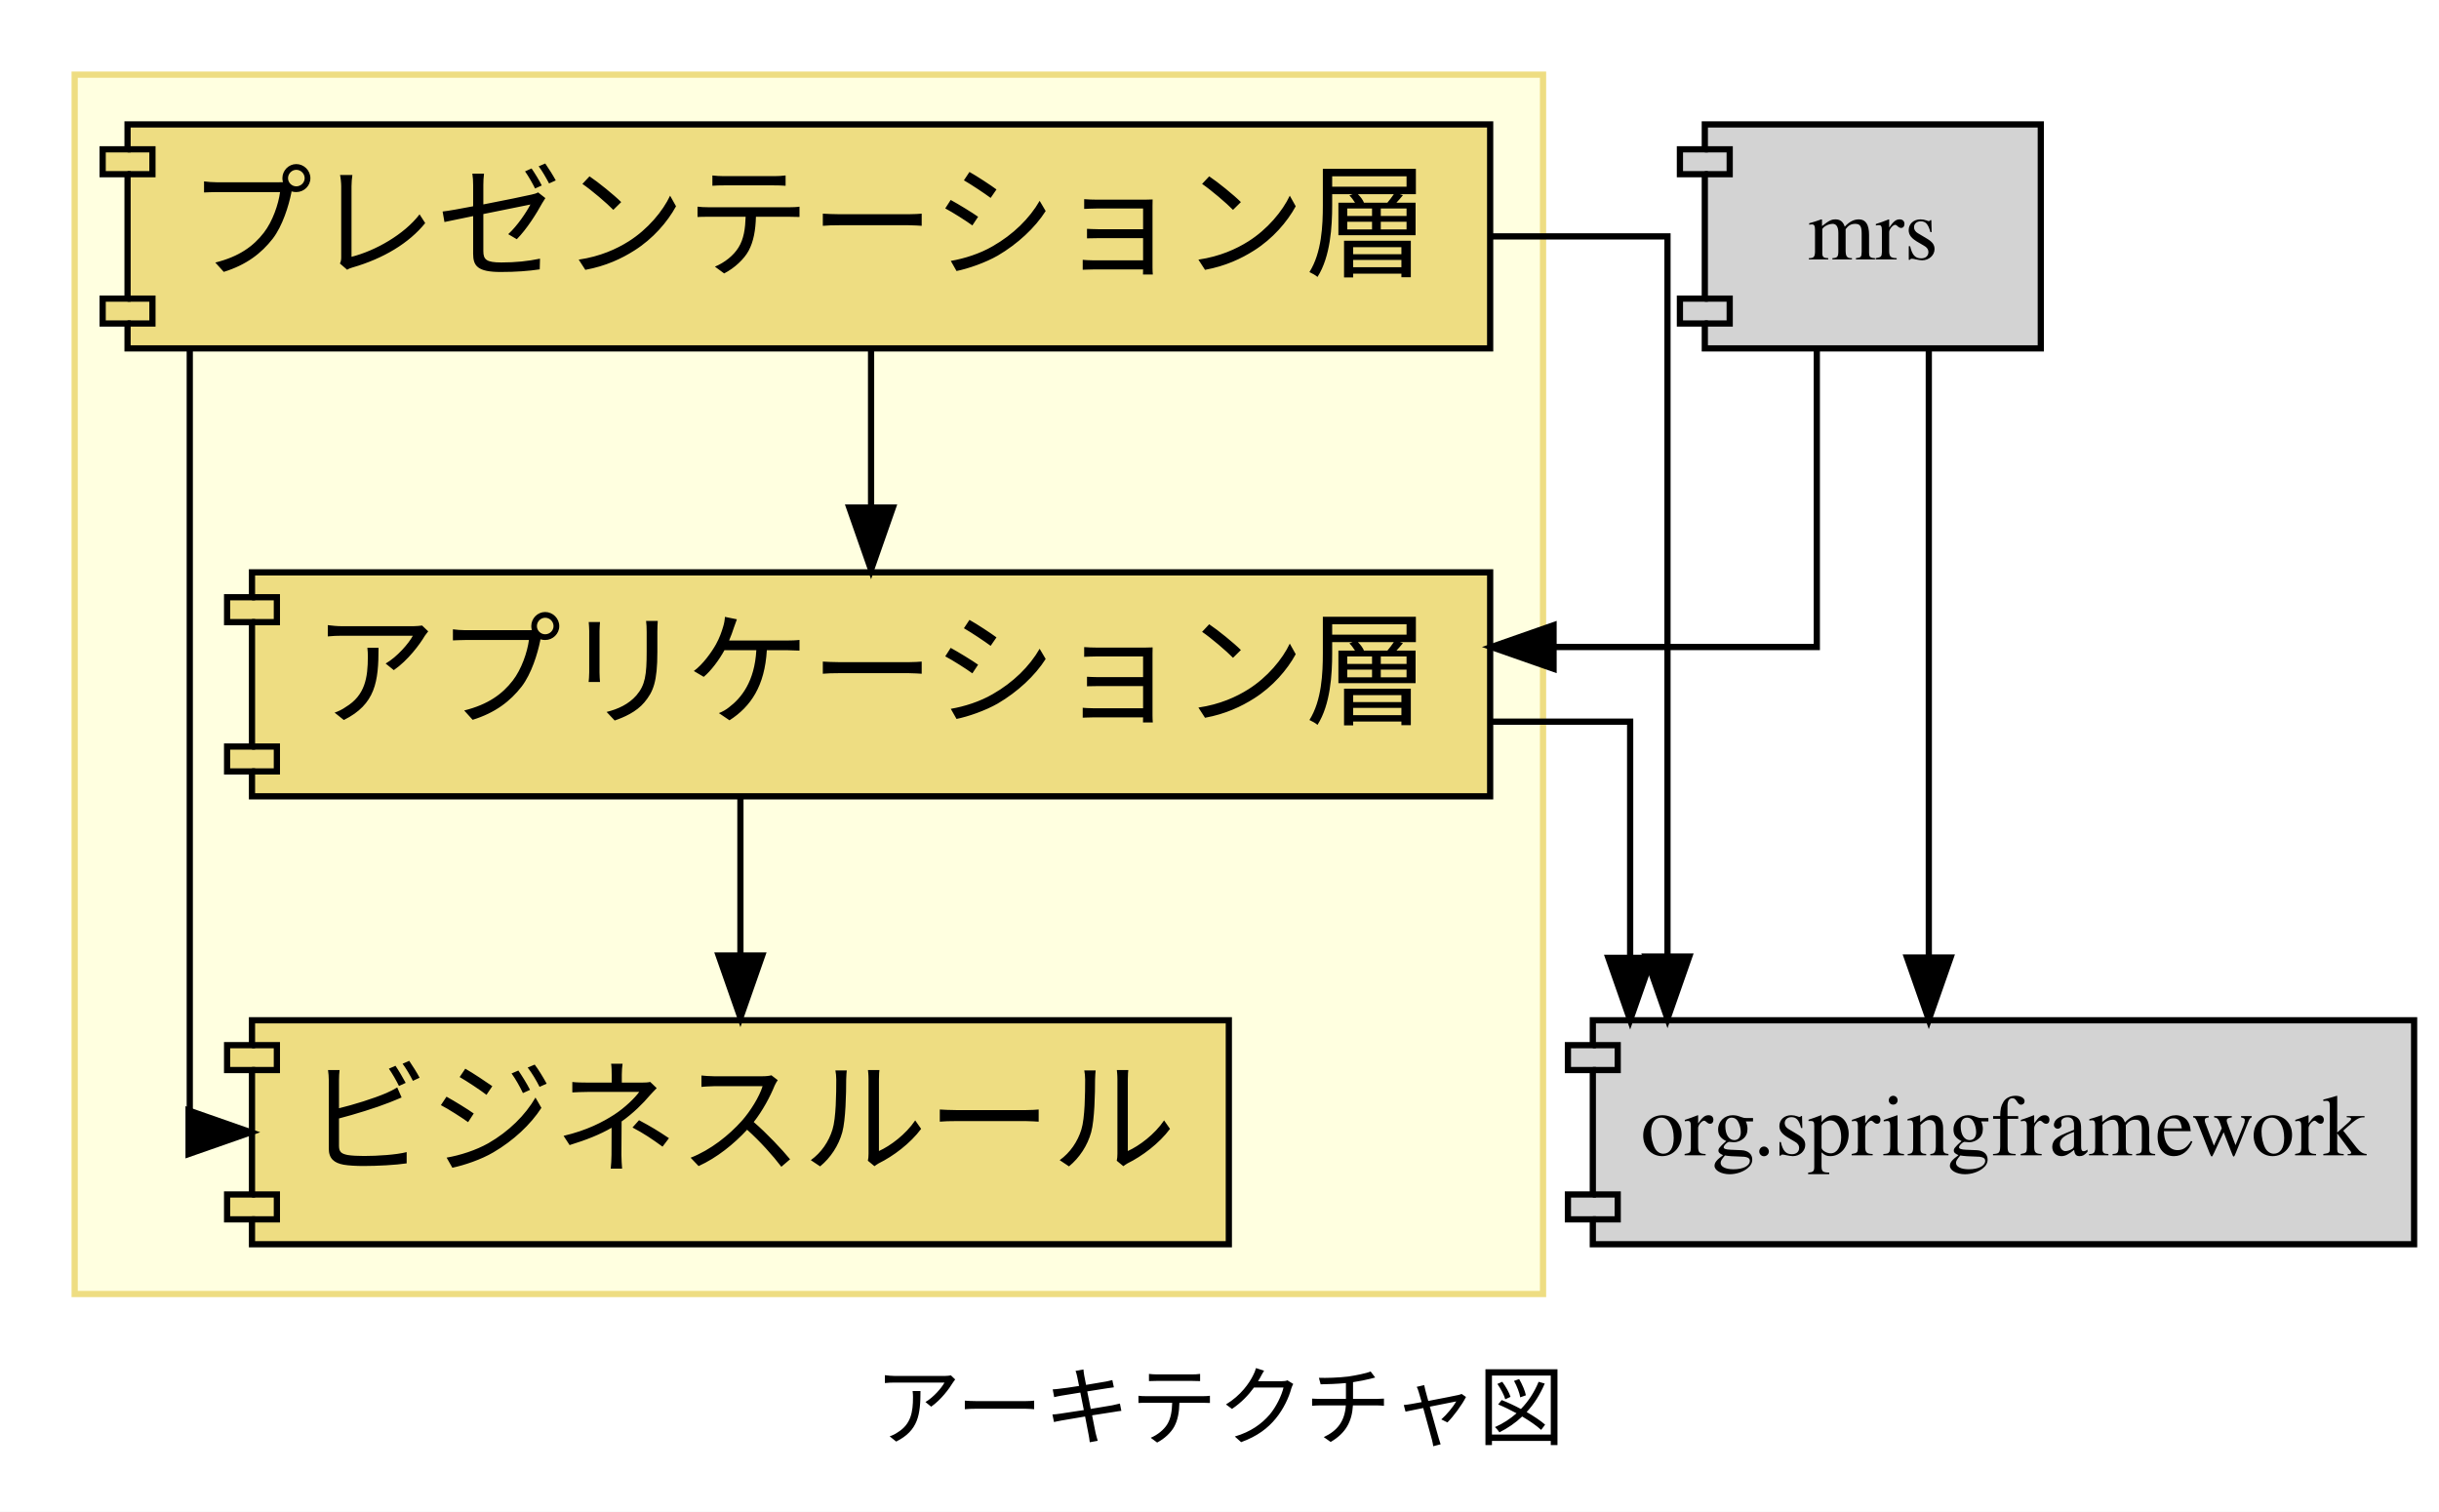
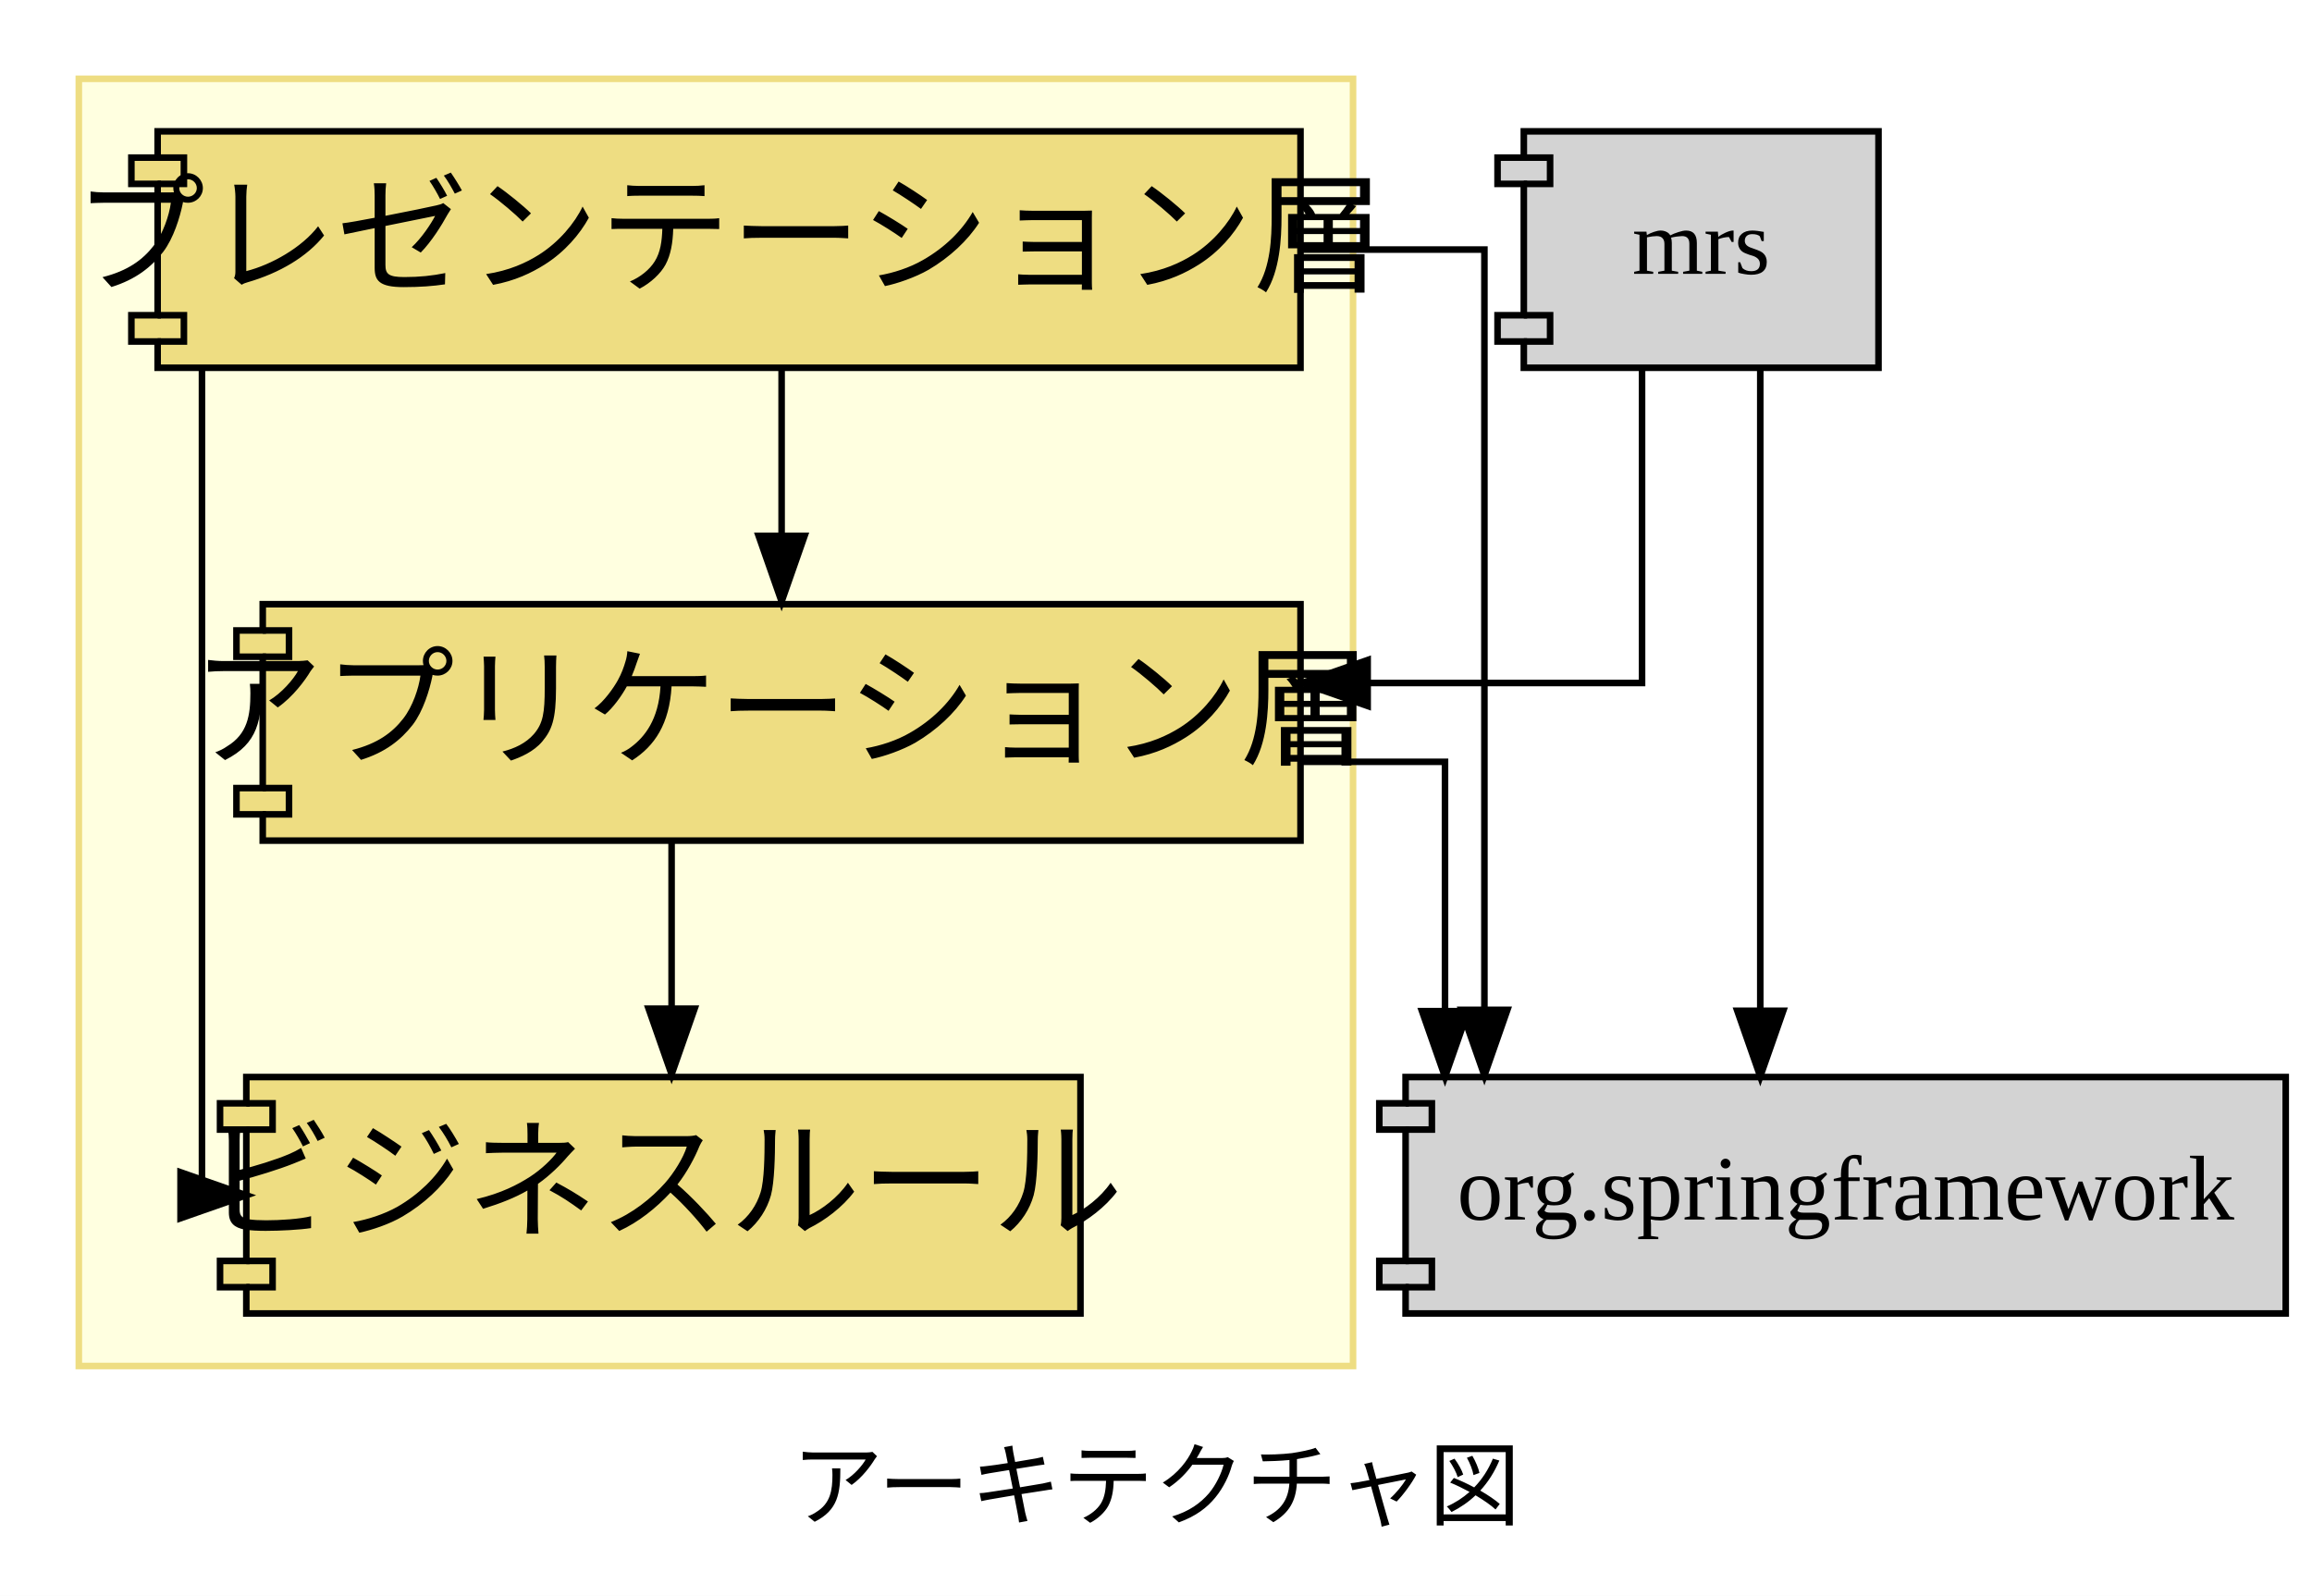
- <svg xmlns="http://www.w3.org/2000/svg" width="392px" height="243px" viewBox="0.00 0.00 392.00 243.00">
+ <svg xmlns="http://www.w3.org/2000/svg" width="352px" height="243px" viewBox="0.00 0.00 352.00 243.00">
  <g id="graph0" class="graph" transform="scale(1.0 1.0) rotate(0) translate(4 239)">
-     <polygon fill="white" stroke="transparent" points="-4,4 -4,-239 388,-239 388,4 -4,4" />
-     <text text-anchor="middle" x="192" y="-7.8" font-family="Times,serif" font-size="14.00">アーキテクチャ図</text>
+     <polygon fill="white" stroke="none" points="-4,4 -4,-239 348,-239 348,4 -4,4" />
+     <text text-anchor="middle" x="172" y="-7.8" font-family="Times New Roman,serif" font-size="14.00">アーキテクチャ図</text>
    <g id="clust1" class="cluster">
-       <polygon fill="lightyellow" stroke="#eedd82" points="8,-31 8,-227 244,-227 244,-31 8,-31" />
+       <polygon fill="lightyellow" stroke="#eedd82" points="8,-31 8,-227 202,-227 202,-31 8,-31" />
    </g>
    <g id="node1" class="node">
-       <polygon fill="#eedd82" stroke="black" points="235.5,-147 36.5,-147 36.5,-143 32.5,-143 32.5,-139 36.5,-139 36.5,-119 32.5,-119 32.5,-115 36.5,-115 36.5,-111 235.5,-111 235.5,-147" />
-       <polyline fill="none" stroke="black" points="36.5,-143 40.5,-143 40.5,-139 36.5,-139 " />
-       <polyline fill="none" stroke="black" points="36.5,-119 40.5,-119 40.5,-115 36.5,-115 " />
-       <text text-anchor="middle" x="136" y="-124" font-family="Times,serif" font-size="20.00">アプリケーション層</text>
+       <polygon fill="#eedd82" stroke="black" points="194,-147 36,-147 36,-143 32,-143 32,-139 36,-139 36,-119 32,-119 32,-115 36,-115 36,-111 194,-111 194,-147" />
+       <polyline fill="none" stroke="black" points="36,-143 40,-143 40,-139 36,-139 " />
+       <polyline fill="none" stroke="black" points="36,-119 40,-119 40,-115 36,-115 " />
+       <text text-anchor="middle" x="115" y="-124" font-family="Times New Roman,serif" font-size="20.00">アプリケーション層</text>
    </g>
    <g id="node2" class="node">
-       <polygon fill="#eedd82" stroke="black" points="193.5,-75 36.5,-75 36.5,-71 32.5,-71 32.5,-67 36.5,-67 36.5,-47 32.5,-47 32.5,-43 36.5,-43 36.5,-39 193.5,-39 193.5,-75" />
-       <polyline fill="none" stroke="black" points="36.5,-71 40.5,-71 40.5,-67 36.5,-67 " />
-       <polyline fill="none" stroke="black" points="36.5,-47 40.5,-47 40.5,-43 36.5,-43 " />
-       <text text-anchor="middle" x="115" y="-52" font-family="Times,serif" font-size="20.00">ビジネスルール</text>
+       <polygon fill="#eedd82" stroke="black" points="160.5,-75 33.5,-75 33.5,-71 29.5,-71 29.5,-67 33.5,-67 33.5,-47 29.5,-47 29.5,-43 33.5,-43 33.5,-39 160.5,-39 160.5,-75" />
+       <polyline fill="none" stroke="black" points="33.5,-71 37.5,-71 37.5,-67 33.5,-67 " />
+       <polyline fill="none" stroke="black" points="33.5,-47 37.5,-47 37.5,-43 33.5,-43 " />
+       <text text-anchor="middle" x="97" y="-52" font-family="Times New Roman,serif" font-size="20.00">ビジネスルール</text>
    </g>
    <g id="edge4" class="edge">
-       <path fill="none" stroke="black" d="M115,-110.83C115,-110.83 115,-85.41 115,-85.41" />
-       <polygon fill="black" stroke="black" points="118.5,-85.41 115,-75.41 111.5,-85.41 118.5,-85.41" />
+       <path fill="none" stroke="black" d="M98.25,-110.831C98.25,-110.831 98.25,-85.413 98.25,-85.413" />
+       <polygon fill="black" stroke="black" points="101.75,-85.413 98.25,-75.413 94.75,-85.413 101.75,-85.413" />
    </g>
    <g id="node4" class="node">
-       <polygon fill="lightgrey" stroke="black" points="384,-75 252,-75 252,-71 248,-71 248,-67 252,-67 252,-47 248,-47 248,-43 252,-43 252,-39 384,-39 384,-75" />
-       <polyline fill="none" stroke="black" points="252,-71 256,-71 256,-67 252,-67 " />
-       <polyline fill="none" stroke="black" points="252,-47 256,-47 256,-43 252,-43 " />
-       <text text-anchor="middle" x="318" y="-53.3" font-family="Times,serif" font-size="14.00">org.springframework</text>
+       <polygon fill="lightgrey" stroke="black" points="344,-75 210,-75 210,-71 206,-71 206,-67 210,-67 210,-47 206,-47 206,-43 210,-43 210,-39 344,-39 344,-75" />
+       <polyline fill="none" stroke="black" points="210,-71 214,-71 214,-67 210,-67 " />
+       <polyline fill="none" stroke="black" points="210,-47 214,-47 214,-43 210,-43 " />
+       <text text-anchor="middle" x="277" y="-53.3" font-family="Times New Roman,serif" font-size="14.00">org.springframework</text>
    </g>
    <g id="edge3" class="edge">
-       <path fill="none" stroke="black" d="M235.62,-123C248.88,-123 258,-123 258,-123 258,-123 258,-85.03 258,-85.03" />
-       <polygon fill="black" stroke="black" points="261.5,-85.03 258,-75.03 254.5,-85.03 261.5,-85.03" />
+       <path fill="none" stroke="black" d="M194.085,-123C206.863,-123 216,-123 216,-123 216,-123 216,-85.035 216,-85.035" />
+       <polygon fill="black" stroke="black" points="219.5,-85.035 216,-75.035 212.5,-85.035 219.5,-85.035" />
    </g>
    <g id="node3" class="node">
-       <polygon fill="#eedd82" stroke="black" points="235.5,-219 16.5,-219 16.5,-215 12.5,-215 12.5,-211 16.5,-211 16.5,-191 12.5,-191 12.5,-187 16.5,-187 16.5,-183 235.5,-183 235.5,-219" />
-       <polyline fill="none" stroke="black" points="16.5,-215 20.5,-215 20.5,-211 16.5,-211 " />
-       <polyline fill="none" stroke="black" points="16.5,-191 20.5,-191 20.5,-187 16.5,-187 " />
-       <text text-anchor="middle" x="126" y="-196" font-family="Times,serif" font-size="20.00">プレゼンテーション層</text>
+       <polygon fill="#eedd82" stroke="black" points="194,-219 20,-219 20,-215 16,-215 16,-211 20,-211 20,-191 16,-191 16,-187 20,-187 20,-183 194,-183 194,-219" />
+       <polyline fill="none" stroke="black" points="20,-215 24,-215 24,-211 20,-211 " />
+       <polyline fill="none" stroke="black" points="20,-191 24,-191 24,-187 20,-187 " />
+       <text text-anchor="middle" x="107" y="-196" font-family="Times New Roman,serif" font-size="20.00">プレゼンテーション層</text>
    </g>
    <g id="edge1" class="edge">
-       <path fill="none" stroke="black" d="M136,-182.83C136,-182.83 136,-157.41 136,-157.41" />
-       <polygon fill="black" stroke="black" points="139.5,-157.41 136,-147.41 132.5,-157.41 139.5,-157.41" />
+       <path fill="none" stroke="black" d="M115,-182.831C115,-182.831 115,-157.413 115,-157.413" />
+       <polygon fill="black" stroke="black" points="118.5,-157.413 115,-147.413 111.5,-157.413 118.5,-157.413" />
    </g>
    <g id="edge5" class="edge">
-       <path fill="none" stroke="black" d="M26.5,-182.76C26.5,-144.01 26.5,-57 26.5,-57 26.5,-57 27.48,-57 27.48,-57" />
-       <polygon fill="black" stroke="black" points="26.31,-60.5 36.31,-57 26.31,-53.5 26.31,-60.5" />
+       <path fill="none" stroke="black" d="M26.75,-182.762C26.75,-144.014 26.75,-57 26.75,-57 26.75,-57 27.424,-57 27.424,-57" />
+       <polygon fill="black" stroke="black" points="23.486,-60.5 33.486,-57 23.486,-53.5 23.486,-60.5" />
    </g>
    <g id="edge2" class="edge">
-       <path fill="none" stroke="black" d="M235.74,-201C252.31,-201 264,-201 264,-201 264,-201 264,-85.24 264,-85.24" />
-       <polygon fill="black" stroke="black" points="267.5,-85.24 264,-75.24 260.5,-85.24 267.5,-85.24" />
+       <path fill="none" stroke="black" d="M194.162,-201C210.201,-201 222,-201 222,-201 222,-201 222,-85.238 222,-85.238" />
+       <polygon fill="black" stroke="black" points="225.5,-85.238 222,-75.238 218.5,-85.238 225.5,-85.238" />
    </g>
    <g id="node5" class="node">
-       <polygon fill="lightgrey" stroke="black" points="324,-219 270,-219 270,-215 266,-215 266,-211 270,-211 270,-191 266,-191 266,-187 270,-187 270,-183 324,-183 324,-219" />
-       <polyline fill="none" stroke="black" points="270,-215 274,-215 274,-211 270,-211 " />
-       <polyline fill="none" stroke="black" points="270,-191 274,-191 274,-187 270,-187 " />
-       <text text-anchor="middle" x="297" y="-197.3" font-family="Times,serif" font-size="14.00">mrs</text>
+       <polygon fill="lightgrey" stroke="black" points="282,-219 228,-219 228,-215 224,-215 224,-211 228,-211 228,-191 224,-191 224,-187 228,-187 228,-183 282,-183 282,-219" />
+       <polyline fill="none" stroke="black" points="228,-215 232,-215 232,-211 228,-211 " />
+       <polyline fill="none" stroke="black" points="228,-191 232,-191 232,-187 228,-187 " />
+       <text text-anchor="middle" x="255" y="-197.3" font-family="Times New Roman,serif" font-size="14.00">mrs</text>
    </g>
    <g id="edge7" class="edge">
-       <path fill="none" stroke="black" d="M288,-182.97C288,-163.42 288,-135 288,-135 288,-135 245.69,-135 245.69,-135" />
-       <polygon fill="black" stroke="black" points="245.69,-131.5 235.69,-135 245.69,-138.5 245.69,-131.5" />
+       <path fill="none" stroke="black" d="M246,-182.965C246,-163.424 246,-135 246,-135 246,-135 204.225,-135 204.225,-135" />
+       <polygon fill="black" stroke="black" points="204.225,-131.5 194.225,-135 204.225,-138.5 204.225,-131.5" />
    </g>
    <g id="edge6" class="edge">
-       <path fill="none" stroke="black" d="M306,-182.76C306,-182.76 306,-85.09 306,-85.09" />
-       <polygon fill="black" stroke="black" points="309.5,-85.09 306,-75.09 302.5,-85.09 309.5,-85.09" />
+       <path fill="none" stroke="black" d="M264,-182.762C264,-182.762 264,-85.09 264,-85.09" />
+       <polygon fill="black" stroke="black" points="267.5,-85.09 264,-75.09 260.5,-85.09 267.5,-85.09" />
    </g>
  </g>
</svg>
